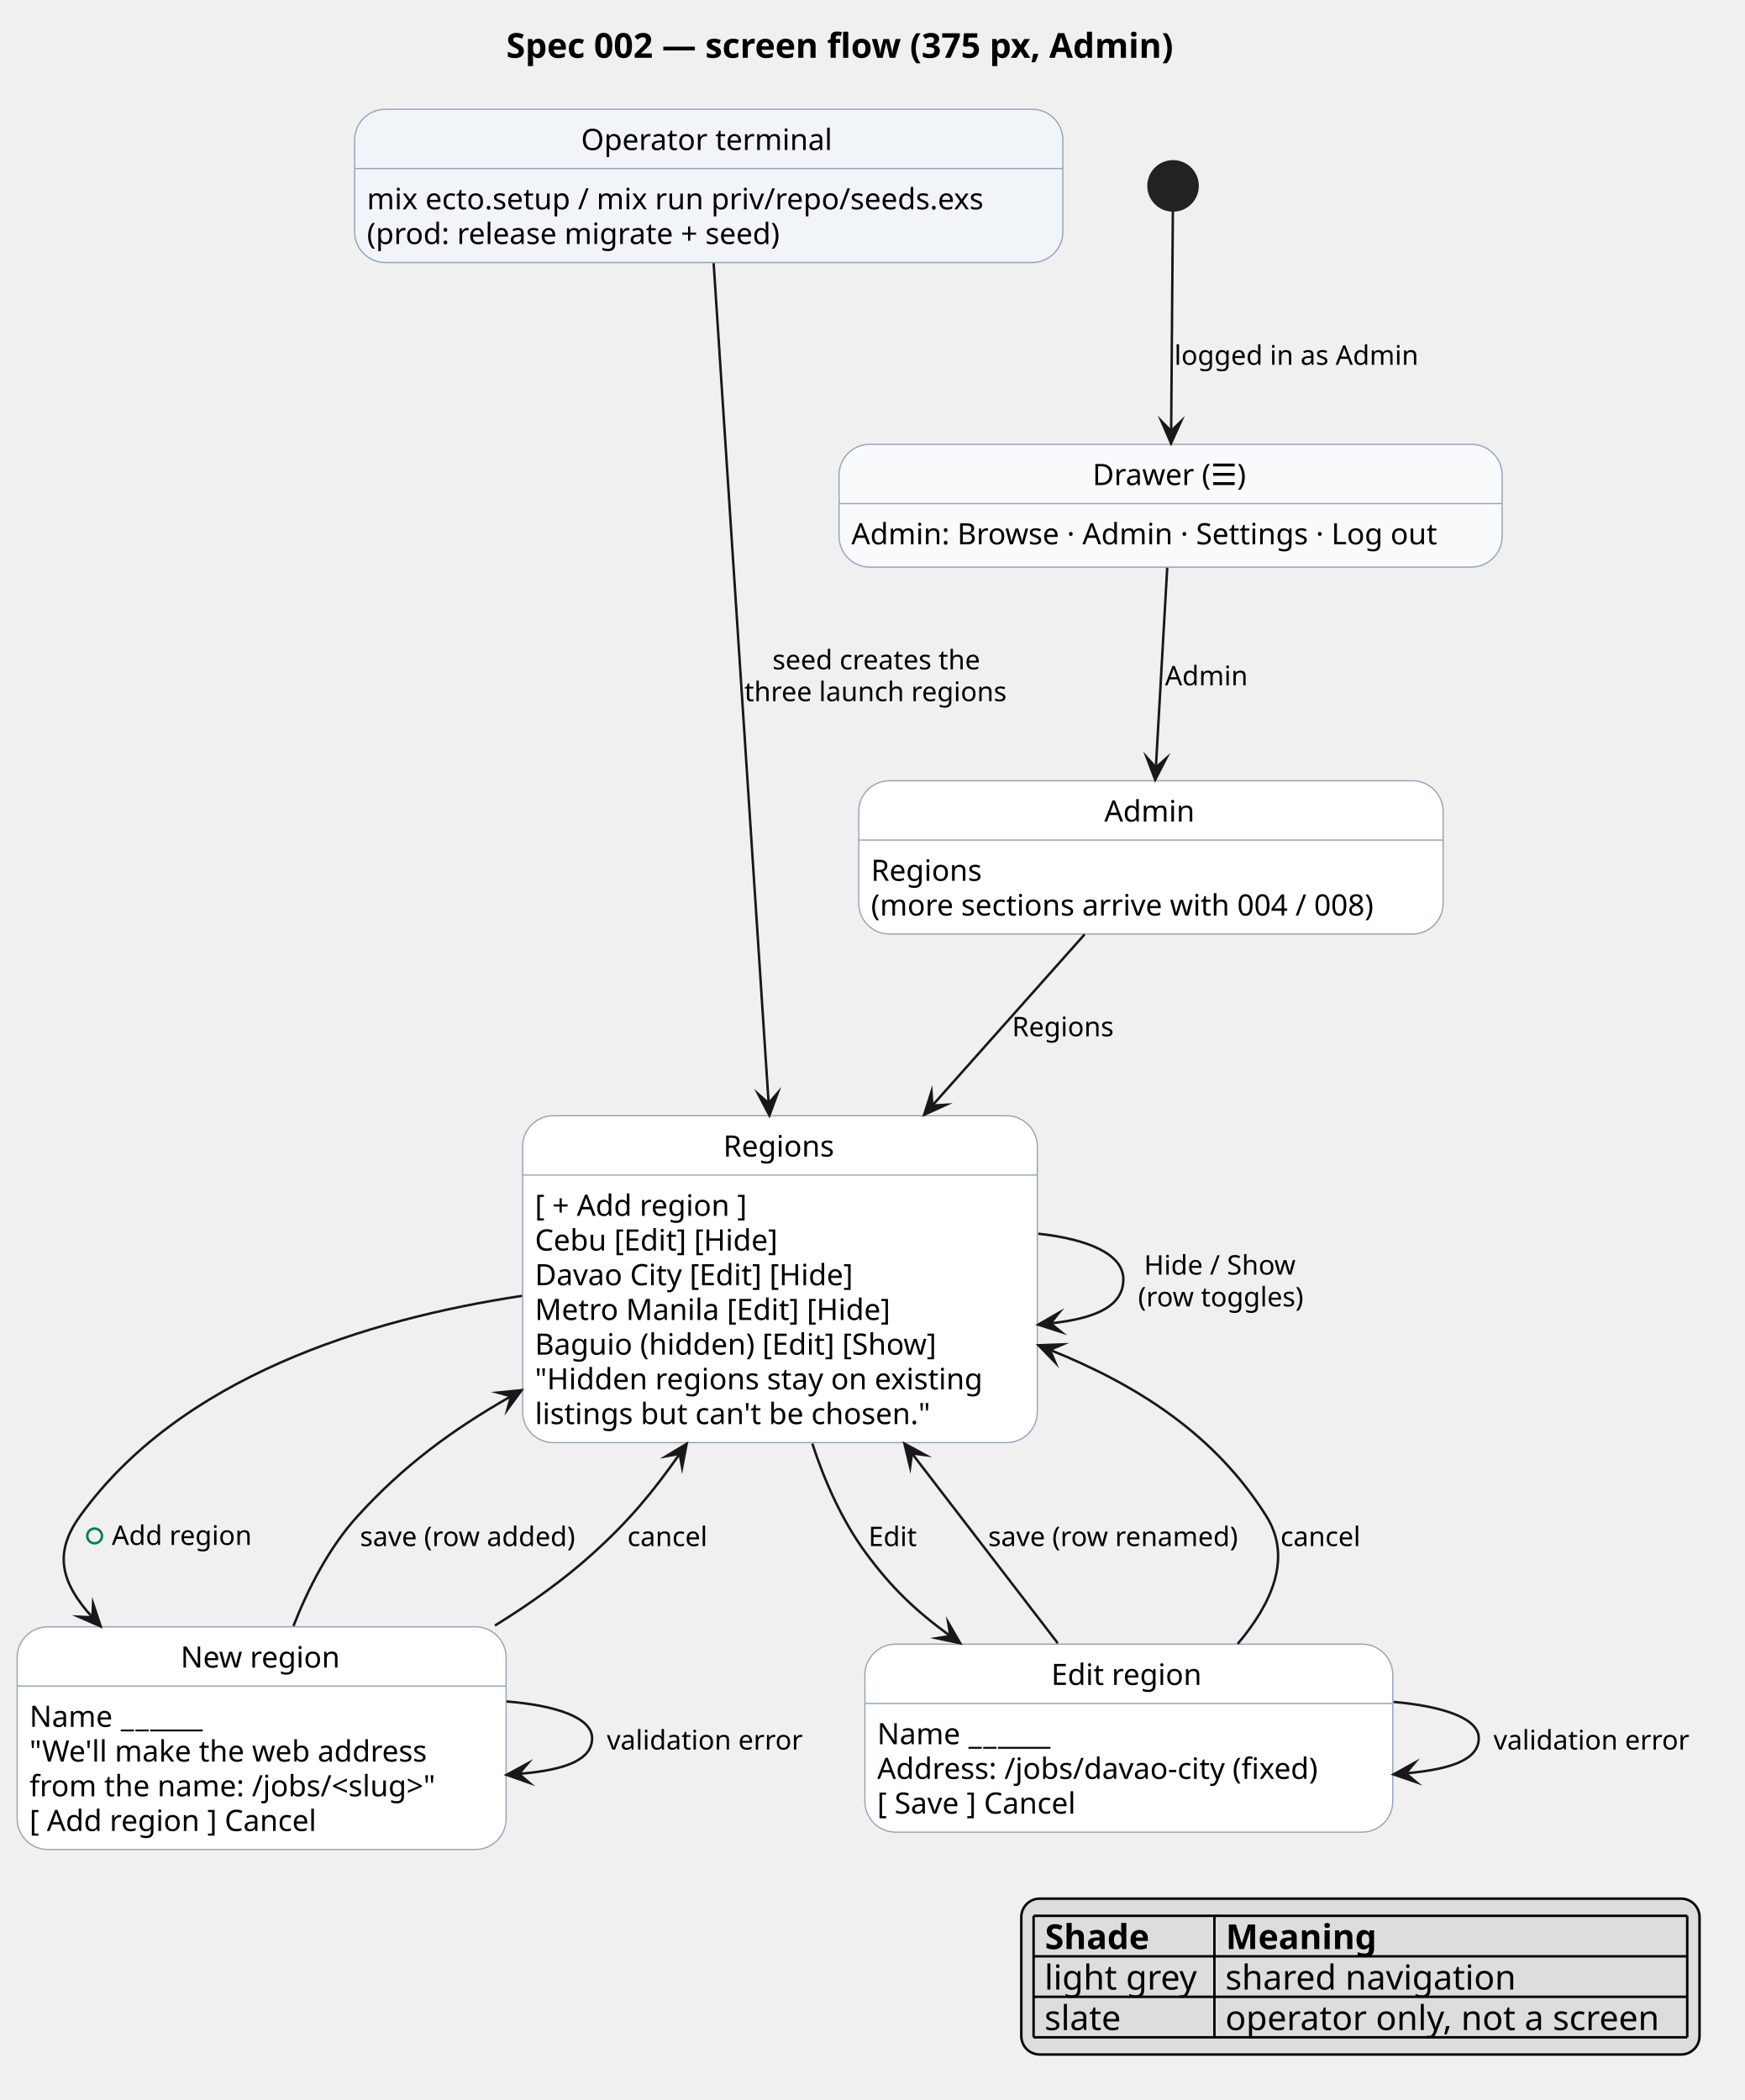
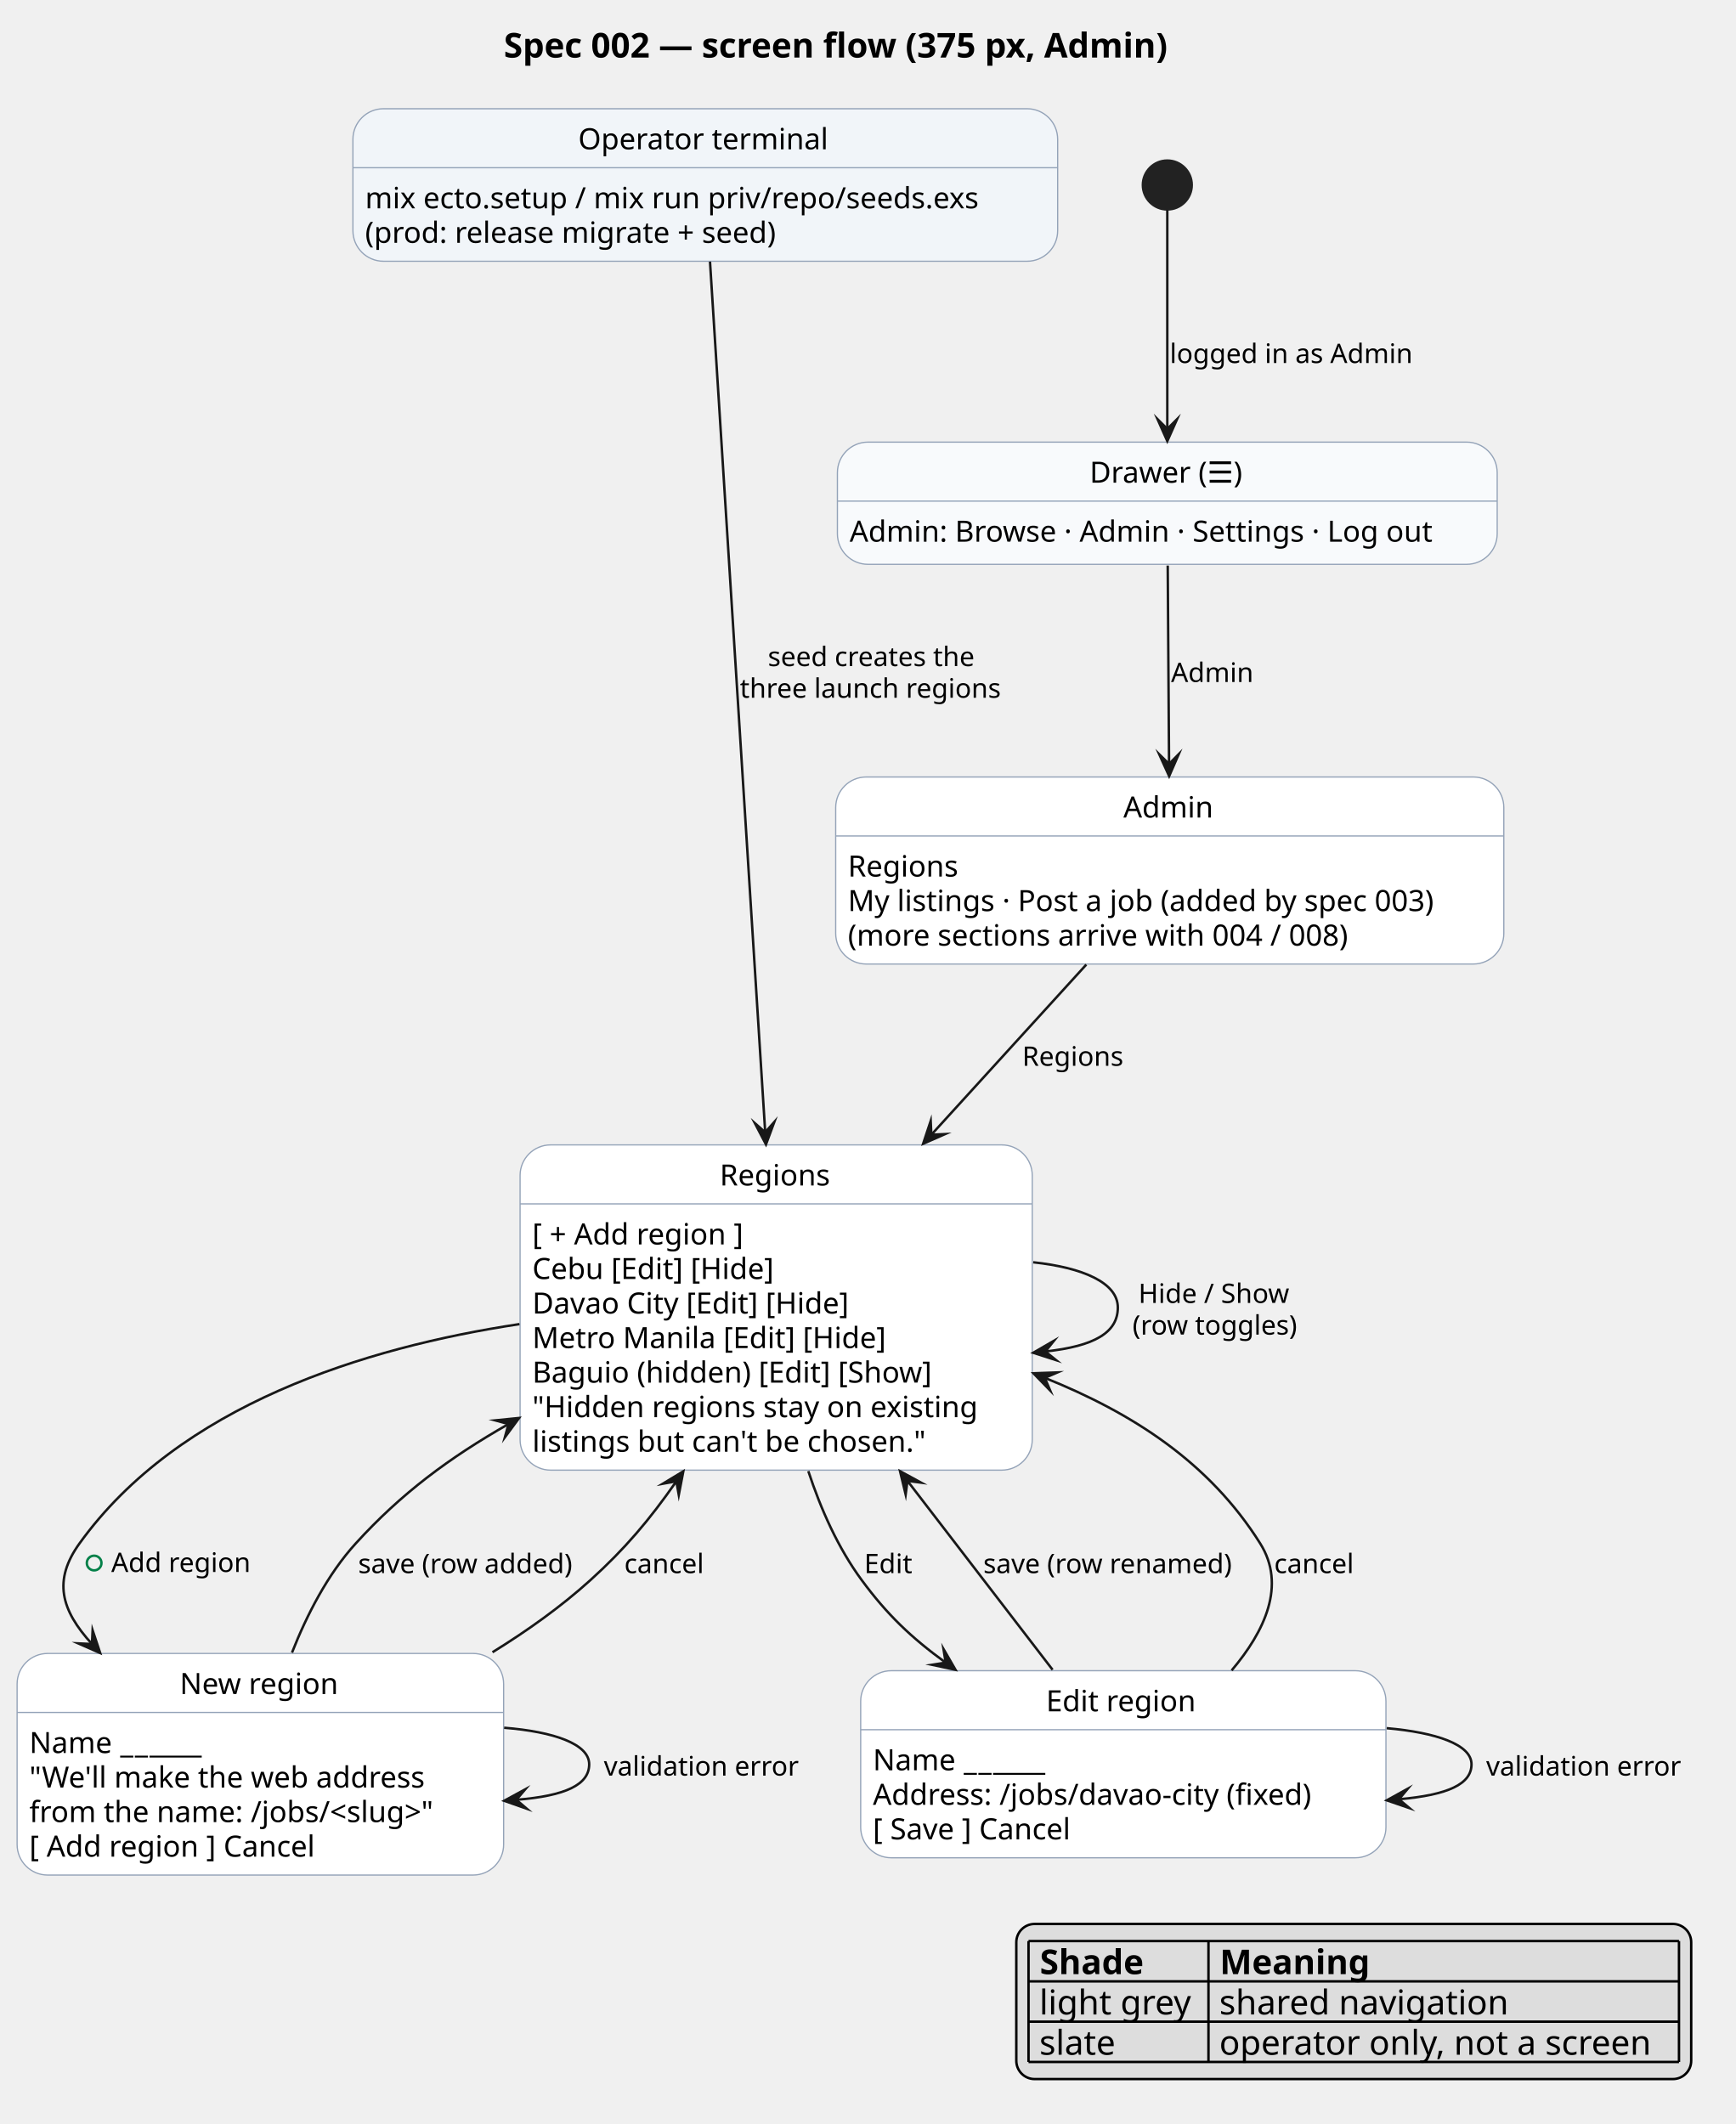
- <svg xmlns="http://www.w3.org/2000/svg" version="1.1" data-diagram-type="STATE" style="width:710px;height:855px;background:#FFFFFF;" width="710px" height="855px" viewBox="0 0 710 855" zoomAndPan="magnify" preserveAspectRatio="none" contentStyleType="text/css">
+ <svg xmlns="http://www.w3.org/2000/svg" version="1.1" data-diagram-type="STATE" style="width:710px;height:869px;background:#FFFFFF;" width="710px" height="869px" viewBox="0 0 710 869" zoomAndPan="magnify" preserveAspectRatio="none" contentStyleType="text/css">
  <defs />
  <g font-family="sans-serif" lengthAdjust="spacing">
    <g class="title" data-source-line="14">
      <text x="206.09" y="23.535" fill="#000" font-size="14" textLength="291.642" font-weight="700">Spec 002 — screen flow (375 px, Admin)</text>
    </g>
    <g class="entity" data-qualified-name="Drawer" id="ent0001" data-source-line="16">
-       <rect x="341.56" y="180.888" width="269.896" height="50" fill="#F8FAFC" style="stroke:#94A3B8;stroke-width:0.5;" rx="12.5" ry="12.5" />
-       <line x1="341.56" y1="205.021" x2="611.456" y2="205.021" style="stroke:#94A3B8;stroke-width:0.5;" />
-       <text x="444.748" y="197.49" fill="#000" font-size="12" textLength="63.521">Drawer (☰)</text>
-       <text x="346.56" y="221.623" fill="#000" font-size="12" textLength="249.896">Admin: Browse · Admin · Settings · Log out</text>
+       <rect x="342.56" y="180.888" width="269.896" height="50" fill="#F8FAFC" style="stroke:#94A3B8;stroke-width:0.5;" rx="12.5" ry="12.5" />
+       <line x1="342.56" y1="205.021" x2="612.456" y2="205.021" style="stroke:#94A3B8;stroke-width:0.5;" />
+       <text x="445.748" y="197.49" fill="#000" font-size="12" textLength="63.521">Drawer (☰)</text>
+       <text x="347.56" y="221.623" fill="#000" font-size="12" textLength="249.896">Admin: Browse · Admin · Settings · Log out</text>
    </g>
    <g class="entity" data-qualified-name="Admin" id="ent0002" data-source-line="19">
-       <rect x="349.57" y="317.888" width="237.881" height="62.398" fill="#FFF" style="stroke:#94A3B8;stroke-width:0.5;" rx="12.5" ry="12.5" />
-       <line x1="349.57" y1="342.021" x2="587.451" y2="342.021" style="stroke:#94A3B8;stroke-width:0.5;" />
-       <text x="449.535" y="334.49" fill="#000" font-size="12" textLength="37.951">Admin</text>
-       <text x="354.57" y="358.623" fill="#000" font-size="12" textLength="46.16">Regions</text>
-       <text x="354.57" y="372.755" fill="#000" font-size="12" textLength="217.881">(more sections arrive with 004 / 008)</text>
+       <rect x="341.86" y="317.888" width="273.307" height="76.531" fill="#FFF" style="stroke:#94A3B8;stroke-width:0.5;" rx="12.5" ry="12.5" />
+       <line x1="341.86" y1="342.021" x2="615.167" y2="342.021" style="stroke:#94A3B8;stroke-width:0.5;" />
+       <text x="459.538" y="334.49" fill="#000" font-size="12" textLength="37.951">Admin</text>
+       <text x="346.86" y="358.623" fill="#000" font-size="12" textLength="46.16">Regions</text>
+       <text x="346.86" y="372.755" fill="#000" font-size="12" textLength="253.307">My listings · Post a job (added by spec 003)</text>
+       <text x="346.86" y="386.888" fill="#000" font-size="12" textLength="217.881">(more sections arrive with 004 / 008)</text>
    </g>
-     <g class="entity" data-qualified-name="Regions" id="ent0003" data-source-line="23">
-       <rect x="212.75" y="454.278" width="209.516" height="133.063" fill="#FFF" style="stroke:#94A3B8;stroke-width:0.5;" rx="12.5" ry="12.5" />
-       <line x1="212.75" y1="478.411" x2="422.266" y2="478.411" style="stroke:#94A3B8;stroke-width:0.5;" />
-       <text x="294.428" y="470.88" fill="#000" font-size="12" textLength="46.16">Regions</text>
-       <text x="217.75" y="495.013" fill="#000" font-size="12" textLength="93.281">[ + Add region ]</text>
-       <text x="217.75" y="509.145" fill="#000" font-size="12" textLength="151.09">Cebu              [Edit] [Hide]</text>
-       <text x="217.75" y="523.278" fill="#000" font-size="12" textLength="160.471">Davao City        [Edit] [Hide]</text>
-       <text x="217.75" y="537.411" fill="#000" font-size="12" textLength="166.289">Metro Manila      [Edit] [Hide]</text>
-       <text x="217.75" y="551.544" fill="#000" font-size="12" textLength="174.393">Baguio  (hidden)  [Edit] [Show]</text>
-       <text x="217.75" y="565.677" fill="#000" font-size="12" textLength="189.516">"Hidden regions stay on existing</text>
-       <text x="217.75" y="579.81" fill="#000" font-size="12" textLength="167.924">listings but can't be chosen."</text>
+     <g class="entity" data-qualified-name="Regions" id="ent0003" data-source-line="24">
+       <rect x="212.75" y="468.418" width="209.516" height="133.063" fill="#FFF" style="stroke:#94A3B8;stroke-width:0.5;" rx="12.5" ry="12.5" />
+       <line x1="212.75" y1="492.551" x2="422.266" y2="492.551" style="stroke:#94A3B8;stroke-width:0.5;" />
+       <text x="294.428" y="485.02" fill="#000" font-size="12" textLength="46.16">Regions</text>
+       <text x="217.75" y="509.153" fill="#000" font-size="12" textLength="93.281">[ + Add region ]</text>
+       <text x="217.75" y="523.285" fill="#000" font-size="12" textLength="151.09">Cebu              [Edit] [Hide]</text>
+       <text x="217.75" y="537.418" fill="#000" font-size="12" textLength="160.471">Davao City        [Edit] [Hide]</text>
+       <text x="217.75" y="551.551" fill="#000" font-size="12" textLength="166.289">Metro Manila      [Edit] [Hide]</text>
+       <text x="217.75" y="565.684" fill="#000" font-size="12" textLength="174.393">Baguio  (hidden)  [Edit] [Show]</text>
+       <text x="217.75" y="579.817" fill="#000" font-size="12" textLength="189.516">"Hidden regions stay on existing</text>
+       <text x="217.75" y="593.95" fill="#000" font-size="12" textLength="167.924">listings but can't be chosen."</text>
    </g>
-     <g class="entity" data-qualified-name="New" id="ent0004" data-source-line="31">
-       <rect x="7" y="662.348" width="199.021" height="90.664" fill="#FFF" style="stroke:#94A3B8;stroke-width:0.5;" rx="12.5" ry="12.5" />
-       <line x1="7" y1="686.481" x2="206.021" y2="686.481" style="stroke:#94A3B8;stroke-width:0.5;" />
-       <text x="73.531" y="678.95" fill="#000" font-size="12" textLength="65.959">New region</text>
-       <text x="12" y="703.083" fill="#000" font-size="12" textLength="33.381">Name</text>
-       <text x="49.178" y="703.083" fill="#000" font-size="12" text-decoration="underline">_</text>
-       <text x="55.178" y="703.083" fill="#000" font-size="12" text-decoration="underline">_</text>
-       <text x="61.178" y="703.083" fill="#000" font-size="12" textLength="24">____</text>
-       <text x="12" y="717.215" fill="#000" font-size="12" textLength="165.504">"We'll make the web address</text>
-       <text x="12" y="731.348" fill="#000" font-size="12" textLength="179.021">from the name: /jobs/&lt;slug&gt;"</text>
-       <text x="12" y="745.481" fill="#000" font-size="12" textLength="130.014">[ Add region ]   Cancel</text>
+     <g class="entity" data-qualified-name="New" id="ent0004" data-source-line="32">
+       <rect x="7" y="676.488" width="199.021" height="90.664" fill="#FFF" style="stroke:#94A3B8;stroke-width:0.5;" rx="12.5" ry="12.5" />
+       <line x1="7" y1="700.621" x2="206.021" y2="700.621" style="stroke:#94A3B8;stroke-width:0.5;" />
+       <text x="73.531" y="693.09" fill="#000" font-size="12" textLength="65.959">New region</text>
+       <text x="12" y="717.223" fill="#000" font-size="12" textLength="33.381">Name</text>
+       <text x="49.178" y="717.223" fill="#000" font-size="12" text-decoration="underline">_</text>
+       <text x="55.178" y="717.223" fill="#000" font-size="12" text-decoration="underline">_</text>
+       <text x="61.178" y="717.223" fill="#000" font-size="12" textLength="24">____</text>
+       <text x="12" y="731.355" fill="#000" font-size="12" textLength="165.504">"We'll make the web address</text>
+       <text x="12" y="745.488" fill="#000" font-size="12" textLength="179.021">from the name: /jobs/&lt;slug&gt;"</text>
+       <text x="12" y="759.621" fill="#000" font-size="12" textLength="130.014">[ Add region ]   Cancel</text>
    </g>
-     <g class="entity" data-qualified-name="Edit" id="ent0005" data-source-line="36">
-       <rect x="352.08" y="669.408" width="214.871" height="76.531" fill="#FFF" style="stroke:#94A3B8;stroke-width:0.5;" rx="12.5" ry="12.5" />
-       <line x1="352.08" y1="693.541" x2="566.951" y2="693.541" style="stroke:#94A3B8;stroke-width:0.5;" />
-       <text x="427.928" y="686.01" fill="#000" font-size="12" textLength="63.176">Edit region</text>
-       <text x="357.08" y="710.143" fill="#000" font-size="12" textLength="33.381">Name</text>
-       <text x="394.258" y="710.143" fill="#000" font-size="12" text-decoration="underline">_</text>
-       <text x="400.258" y="710.143" fill="#000" font-size="12" text-decoration="underline">_</text>
-       <text x="406.258" y="710.143" fill="#000" font-size="12" textLength="24">____</text>
-       <text x="357.08" y="724.275" fill="#000" font-size="12" textLength="194.871">Address: /jobs/davao-city (fixed)</text>
-       <text x="357.08" y="738.408" fill="#000" font-size="12" textLength="91.453">[ Save ]   Cancel</text>
+     <g class="entity" data-qualified-name="Edit" id="ent0005" data-source-line="37">
+       <rect x="352.08" y="683.548" width="214.871" height="76.531" fill="#FFF" style="stroke:#94A3B8;stroke-width:0.5;" rx="12.5" ry="12.5" />
+       <line x1="352.08" y1="707.681" x2="566.951" y2="707.681" style="stroke:#94A3B8;stroke-width:0.5;" />
+       <text x="427.928" y="700.15" fill="#000" font-size="12" textLength="63.176">Edit region</text>
+       <text x="357.08" y="724.283" fill="#000" font-size="12" textLength="33.381">Name</text>
+       <text x="394.258" y="724.283" fill="#000" font-size="12" text-decoration="underline">_</text>
+       <text x="400.258" y="724.283" fill="#000" font-size="12" text-decoration="underline">_</text>
+       <text x="406.258" y="724.283" fill="#000" font-size="12" textLength="24">____</text>
+       <text x="357.08" y="738.415" fill="#000" font-size="12" textLength="194.871">Address: /jobs/davao-city (fixed)</text>
+       <text x="357.08" y="752.548" fill="#000" font-size="12" textLength="91.453">[ Save ]   Cancel</text>
    </g>
-     <g class="entity" data-qualified-name="Terminal" id="ent0006" data-source-line="41">
+     <g class="entity" data-qualified-name="Terminal" id="ent0006" data-source-line="42">
      <rect x="144.37" y="44.488" width="288.289" height="62.398" fill="#F1F5F9" style="stroke:#94A3B8;stroke-width:0.5;" rx="12.5" ry="12.5" />
      <line x1="144.37" y1="68.621" x2="432.659" y2="68.621" style="stroke:#94A3B8;stroke-width:0.5;" />
      <text x="236.533" y="61.09" fill="#000" font-size="12" textLength="103.963">Operator terminal</text>
      <text x="149.37" y="85.223" fill="#000" font-size="12" textLength="268.289">mix ecto.setup / mix run priv/repo/seeds.exs</text>
      <text x="149.37" y="99.355" fill="#000" font-size="12" textLength="176.801">(prod: release migrate + seed)</text>
    </g>
-     <g class="start_entity" data-qualified-name=".start." id="ent0007" data-source-line="45">
+     <g class="start_entity" data-qualified-name=".start." id="ent0007" data-source-line="46">
      <ellipse cx="477.51" cy="75.688" rx="10" ry="10" fill="#222" style="stroke:#222;stroke-width:1;" />
    </g>
-     <g class="link" data-entity-1="ent0007" data-entity-2="ent0001" id="lnk8" data-source-line="45" data-link-type="dependency">
-       <path d="M477.44,85.908 C477.29,105.478 476.97,146.758 476.74,175.488" style="stroke:#181818;stroke-width:1;" fill="none" id="*start*-to-Drawer" />
-       <polygon points="476.7,180.488,480.772,171.521,476.74,175.488,472.772,171.457,476.7,180.488" fill="#181818" style="stroke:#181818;stroke-width:1;stroke-linejoin:miter;stroke-miterlimit:10;" />
-       <text x="478.04" y="148.523" fill="#000" font-size="11" textLength="103.625">logged in as Admin</text>
+     <g class="link" data-entity-1="ent0007" data-entity-2="ent0001" id="lnk8" data-source-line="46" data-link-type="dependency">
+       <path d="M477.51,85.908 C477.51,105.488 477.51,146.768 477.51,175.488" style="stroke:#181818;stroke-width:1;" fill="none" id="*start*-to-Drawer" />
+       <polygon points="477.51,180.488,481.51,171.488,477.51,175.488,473.51,171.488,477.51,180.488" fill="#181818" style="stroke:#181818;stroke-width:1;stroke-linejoin:miter;stroke-miterlimit:10;" />
+       <text x="478.51" y="148.523" fill="#000" font-size="11" textLength="103.625">logged in as Admin</text>
    </g>
-     <g class="link" data-entity-1="ent0001" data-entity-2="ent0002" id="lnk9" data-source-line="46" data-link-type="dependency">
-       <path d="M475.14,231.158 C473.78,255.048 471.994,286.616 470.524,312.486" style="stroke:#181818;stroke-width:1;" fill="none" id="Drawer-to-Admin" />
-       <polygon points="470.24,317.478,474.744,308.72,470.524,312.486,466.757,308.266,470.24,317.478" fill="#181818" style="stroke:#181818;stroke-width:1;stroke-linejoin:miter;stroke-miterlimit:10;" />
-       <text x="474.23" y="279.023" fill="#000" font-size="11" textLength="34.789">Admin</text>
+     <g class="link" data-entity-1="ent0001" data-entity-2="ent0002" id="lnk9" data-source-line="47" data-link-type="dependency">
+       <path d="M477.68,231.378 C477.83,254.818 478.035,285.508 478.225,312.558" style="stroke:#181818;stroke-width:1;" fill="none" id="Drawer-to-Admin" />
+       <polygon points="478.26,317.558,482.197,308.53,478.225,312.558,474.197,308.587,478.26,317.558" fill="#181818" style="stroke:#181818;stroke-width:1;stroke-linejoin:miter;stroke-miterlimit:10;" />
+       <text x="479.04" y="279.023" fill="#000" font-size="11" textLength="34.789">Admin</text>
    </g>
-     <g class="link" data-entity-1="ent0002" data-entity-2="ent0003" id="lnk10" data-source-line="47" data-link-type="dependency">
-       <path d="M441.51,380.428 C423.36,400.828 402.043,424.792 379.513,450.122" style="stroke:#181818;stroke-width:1;" fill="none" id="Admin-to-Regions" />
-       <polygon points="376.19,453.858,385.16,449.792,379.513,450.122,379.183,444.475,376.19,453.858" fill="#181818" style="stroke:#181818;stroke-width:1;stroke-linejoin:miter;stroke-miterlimit:10;" />
-       <text x="411.98" y="421.913" fill="#000" font-size="11" textLength="42.313">Regions</text>
+     <g class="link" data-entity-1="ent0002" data-entity-2="ent0003" id="lnk10" data-source-line="48" data-link-type="dependency">
+       <path d="M444.37,394.648 C424.98,415.938 403.527,439.502 380.987,464.252" style="stroke:#181818;stroke-width:1;" fill="none" id="Admin-to-Regions" />
+       <polygon points="377.62,467.948,386.637,463.987,380.987,464.252,380.723,458.601,377.62,467.948" fill="#181818" style="stroke:#181818;stroke-width:1;stroke-linejoin:miter;stroke-miterlimit:10;" />
+       <text x="418.17" y="436.053" fill="#000" font-size="11" textLength="42.313">Regions</text>
    </g>
-     <g class="link" data-entity-1="ent0003" data-entity-2="ent0004" id="lnk11" data-source-line="48" data-link-type="dependency">
-       <path d="M212.49,527.598 C149.24,537.158 73.27,560.688 32.51,617.348 C21.69,632.388 24.832,644.453 37.622,658.483" style="stroke:#181818;stroke-width:1;" fill="none" id="Regions-to-New" />
-       <polygon points="40.99,662.178,37.883,652.832,37.622,658.483,31.971,658.222,40.99,662.178" fill="#181818" style="stroke:#181818;stroke-width:1;stroke-linejoin:miter;stroke-miterlimit:10;" />
+     <g class="link" data-entity-1="ent0003" data-entity-2="ent0004" id="lnk11" data-source-line="49" data-link-type="dependency">
+       <path d="M212.49,541.738 C149.24,551.298 73.27,574.828 32.51,631.488 C21.69,646.528 24.832,658.593 37.622,672.623" style="stroke:#181818;stroke-width:1;" fill="none" id="Regions-to-New" />
+       <polygon points="40.99,676.318,37.883,666.972,37.622,672.623,31.971,672.362,40.99,676.318" fill="#181818" style="stroke:#181818;stroke-width:1;stroke-linejoin:miter;stroke-miterlimit:10;" />
      <g data-visibility-modifier="PUBLIC_METHOD">
-         <ellipse cx="38.51" cy="625.348" rx="3" ry="3" fill="none" style="stroke:#038048;stroke-width:1;" />
+         <ellipse cx="38.51" cy="639.488" rx="3" ry="3" fill="none" style="stroke:#038048;stroke-width:1;" />
      </g>
-       <text x="45.51" y="629.006" fill="#000" font-size="11" textLength="59.168">Add region</text>
+       <text x="45.51" y="643.146" fill="#000" font-size="11" textLength="59.168">Add region</text>
    </g>
-     <g class="link" data-entity-1="ent0004" data-entity-2="ent0003" id="lnk12" data-source-line="49" data-link-type="dependency">
-       <path d="M119.45,661.998 C125.52,646.568 134.01,629.988 145.51,617.348 C164.12,596.868 183.826,582.265 208.016,568.475" style="stroke:#181818;stroke-width:1;" fill="none" id="New-to-Regions" />
-       <polygon points="212.36,565.998,202.56,566.981,208.016,568.475,206.522,573.931,212.36,565.998" fill="#181818" style="stroke:#181818;stroke-width:1;stroke-linejoin:miter;stroke-miterlimit:10;" />
-       <text x="146.51" y="629.483" fill="#000" font-size="11" textLength="90.326">save (row added)</text>
+     <g class="link" data-entity-1="ent0004" data-entity-2="ent0003" id="lnk12" data-source-line="50" data-link-type="dependency">
+       <path d="M119.45,676.138 C125.52,660.708 134.01,644.128 145.51,631.488 C164.12,611.008 183.826,596.405 208.016,582.615" style="stroke:#181818;stroke-width:1;" fill="none" id="New-to-Regions" />
+       <polygon points="212.36,580.138,202.56,581.121,208.016,582.615,206.522,588.071,212.36,580.138" fill="#181818" style="stroke:#181818;stroke-width:1;stroke-linejoin:miter;stroke-miterlimit:10;" />
+       <text x="146.51" y="643.623" fill="#000" font-size="11" textLength="90.326">save (row added)</text>
    </g>
-     <g class="link" data-entity-1="ent0004" data-entity-2="ent0003" id="lnk14" data-source-line="51" data-link-type="dependency">
-       <path d="M201.46,661.848 C215.65,653.088 229.51,643.208 241.51,632.348 C255.67,619.528 265.692,607.681 276.672,591.921" style="stroke:#181818;stroke-width:1;" fill="none" id="New-to-Regions-1" />
-       <polygon points="279.53,587.818,271.103,592.916,276.672,591.921,277.667,597.489,279.53,587.818" fill="#181818" style="stroke:#181818;stroke-width:1;stroke-linejoin:miter;stroke-miterlimit:10;" />
-       <text x="255.38" y="629.483" fill="#000" font-size="11" textLength="33.478">cancel</text>
+     <g class="link" data-entity-1="ent0004" data-entity-2="ent0003" id="lnk14" data-source-line="52" data-link-type="dependency">
+       <path d="M201.46,675.988 C215.65,667.228 229.51,657.348 241.51,646.488 C255.67,633.668 265.692,621.821 276.672,606.061" style="stroke:#181818;stroke-width:1;" fill="none" id="New-to-Regions-1" />
+       <polygon points="279.53,601.958,271.103,607.056,276.672,606.061,277.667,611.629,279.53,601.958" fill="#181818" style="stroke:#181818;stroke-width:1;stroke-linejoin:miter;stroke-miterlimit:10;" />
+       <text x="255.38" y="643.623" fill="#000" font-size="11" textLength="33.478">cancel</text>
    </g>
-     <g class="link" data-entity-1="ent0004" data-entity-2="ent0004" id="lnk13" data-source-line="50" data-link-type="dependency">
-       <path d="M206.23,692.738 C226.51,694.368 241.02,699.348 241.02,707.678 C241.02,716.008 231.494,720.588 211.214,722.218" style="stroke:#181818;stroke-width:1;" fill="none" id="New-to-New" />
-       <polygon points="206.23,722.618,215.522,725.884,211.214,722.218,214.881,717.91,206.23,722.618" fill="#181818" style="stroke:#181818;stroke-width:1;stroke-linejoin:miter;stroke-miterlimit:10;" />
-       <text x="247.02" y="712.313" fill="#000" font-size="11" textLength="81.872">validation error</text>
+     <g class="link" data-entity-1="ent0004" data-entity-2="ent0004" id="lnk13" data-source-line="51" data-link-type="dependency">
+       <path d="M206.23,706.878 C226.51,708.508 241.02,713.488 241.02,721.818 C241.02,730.148 231.494,734.728 211.214,736.358" style="stroke:#181818;stroke-width:1;" fill="none" id="New-to-New" />
+       <polygon points="206.23,736.758,215.522,740.024,211.214,736.358,214.881,732.05,206.23,736.758" fill="#181818" style="stroke:#181818;stroke-width:1;stroke-linejoin:miter;stroke-miterlimit:10;" />
+       <text x="247.02" y="726.453" fill="#000" font-size="11" textLength="81.872">validation error</text>
    </g>
-     <g class="link" data-entity-1="ent0003" data-entity-2="ent0005" id="lnk15" data-source-line="52" data-link-type="dependency">
-       <path d="M330.66,587.748 C335.78,603.338 342.84,619.218 352.51,632.348 C362.84,646.368 372.597,655.737 386.837,666.097" style="stroke:#181818;stroke-width:1;" fill="none" id="Regions-to-Edit" />
-       <polygon points="390.88,669.038,385.955,660.509,386.837,666.097,381.249,666.978,390.88,669.038" fill="#181818" style="stroke:#181818;stroke-width:1;stroke-linejoin:miter;stroke-miterlimit:10;" />
-       <text x="353.51" y="629.483" fill="#000" font-size="11" textLength="20.179">Edit</text>
+     <g class="link" data-entity-1="ent0003" data-entity-2="ent0005" id="lnk15" data-source-line="53" data-link-type="dependency">
+       <path d="M330.66,601.888 C335.78,617.478 342.84,633.358 352.51,646.488 C362.84,660.508 372.597,669.877 386.837,680.237" style="stroke:#181818;stroke-width:1;" fill="none" id="Regions-to-Edit" />
+       <polygon points="390.88,683.178,385.955,674.649,386.837,680.237,381.249,681.118,390.88,683.178" fill="#181818" style="stroke:#181818;stroke-width:1;stroke-linejoin:miter;stroke-miterlimit:10;" />
+       <text x="353.51" y="643.623" fill="#000" font-size="11" textLength="20.179">Edit</text>
    </g>
-     <g class="link" data-entity-1="ent0005" data-entity-2="ent0003" id="lnk16" data-source-line="53" data-link-type="dependency">
-       <path d="M430.58,669.008 C412.65,645.668 392.166,619.003 371.216,591.733" style="stroke:#181818;stroke-width:1;" fill="none" id="Edit-to-Regions" />
-       <polygon points="368.17,587.768,370.481,597.342,371.216,591.733,376.825,592.468,368.17,587.768" fill="#181818" style="stroke:#181818;stroke-width:1;stroke-linejoin:miter;stroke-miterlimit:10;" />
-       <text x="402.23" y="629.483" fill="#000" font-size="11" textLength="104.205">save (row renamed)</text>
+     <g class="link" data-entity-1="ent0005" data-entity-2="ent0003" id="lnk16" data-source-line="54" data-link-type="dependency">
+       <path d="M430.58,683.148 C412.65,659.808 392.166,633.143 371.216,605.873" style="stroke:#181818;stroke-width:1;" fill="none" id="Edit-to-Regions" />
+       <polygon points="368.17,601.908,370.481,611.482,371.216,605.873,376.825,606.608,368.17,601.908" fill="#181818" style="stroke:#181818;stroke-width:1;stroke-linejoin:miter;stroke-miterlimit:10;" />
+       <text x="402.23" y="643.623" fill="#000" font-size="11" textLength="104.205">save (row renamed)</text>
    </g>
-     <g class="link" data-entity-1="ent0005" data-entity-2="ent0003" id="lnk18" data-source-line="55" data-link-type="dependency">
-       <path d="M503.82,669.288 C517.38,653.288 526.22,634.398 515.51,617.348 C494.61,584.048 463.109,563.943 427.389,549.583" style="stroke:#181818;stroke-width:1;" fill="none" id="Edit-to-Regions-1" />
-       <polygon points="422.75,547.718,429.608,554.787,427.389,549.583,432.592,547.364,422.75,547.718" fill="#181818" style="stroke:#181818;stroke-width:1;stroke-linejoin:miter;stroke-miterlimit:10;" />
-       <text x="521.23" y="629.483" fill="#000" font-size="11" textLength="33.478">cancel</text>
+     <g class="link" data-entity-1="ent0005" data-entity-2="ent0003" id="lnk18" data-source-line="56" data-link-type="dependency">
+       <path d="M503.82,683.428 C517.38,667.428 526.22,648.538 515.51,631.488 C494.61,598.188 463.109,578.083 427.389,563.723" style="stroke:#181818;stroke-width:1;" fill="none" id="Edit-to-Regions-1" />
+       <polygon points="422.75,561.858,429.608,568.927,427.389,563.723,432.592,561.504,422.75,561.858" fill="#181818" style="stroke:#181818;stroke-width:1;stroke-linejoin:miter;stroke-miterlimit:10;" />
+       <text x="521.23" y="643.623" fill="#000" font-size="11" textLength="33.478">cancel</text>
    </g>
-     <g class="link" data-entity-1="ent0005" data-entity-2="ent0005" id="lnk17" data-source-line="54" data-link-type="dependency">
-       <path d="M567.28,692.918 C587.6,694.708 601.95,699.628 601.95,707.678 C601.95,715.728 592.581,720.21 572.261,722" style="stroke:#181818;stroke-width:1;" fill="none" id="Edit-to-Edit" />
-       <polygon points="567.28,722.438,576.596,725.633,572.261,722,575.894,717.664,567.28,722.438" fill="#181818" style="stroke:#181818;stroke-width:1;stroke-linejoin:miter;stroke-miterlimit:10;" />
-       <text x="607.95" y="712.313" fill="#000" font-size="11" textLength="81.872">validation error</text>
+     <g class="link" data-entity-1="ent0005" data-entity-2="ent0005" id="lnk17" data-source-line="55" data-link-type="dependency">
+       <path d="M567.28,707.058 C587.6,708.848 601.95,713.768 601.95,721.818 C601.95,729.868 592.581,734.35 572.261,736.14" style="stroke:#181818;stroke-width:1;" fill="none" id="Edit-to-Edit" />
+       <polygon points="567.28,736.578,576.596,739.773,572.261,736.14,575.894,731.804,567.28,736.578" fill="#181818" style="stroke:#181818;stroke-width:1;stroke-linejoin:miter;stroke-miterlimit:10;" />
+       <text x="607.95" y="726.453" fill="#000" font-size="11" textLength="81.872">validation error</text>
    </g>
-     <g class="link" data-entity-1="ent0003" data-entity-2="ent0003" id="lnk19" data-source-line="56" data-link-type="dependency">
-       <path d="M422.65,502.298 C442.91,504.478 457.27,510.648 457.27,520.808 C457.27,530.978 447.881,536.613 427.621,538.793" style="stroke:#181818;stroke-width:1;" fill="none" id="Regions-to-Regions" />
-       <polygon points="422.65,539.328,432.026,542.342,427.621,538.793,431.17,534.388,422.65,539.328" fill="#181818" style="stroke:#181818;stroke-width:1;stroke-linejoin:miter;stroke-miterlimit:10;" />
-       <text x="465.692" y="518.943" fill="#000" font-size="11" textLength="65.028">Hide / Show</text>
-       <text x="463.27" y="531.898" fill="#000" font-size="11" textLength="69.873">(row toggles)</text>
+     <g class="link" data-entity-1="ent0003" data-entity-2="ent0003" id="lnk19" data-source-line="57" data-link-type="dependency">
+       <path d="M422.65,516.438 C442.91,518.618 457.27,524.788 457.27,534.948 C457.27,545.118 447.881,550.753 427.621,552.933" style="stroke:#181818;stroke-width:1;" fill="none" id="Regions-to-Regions" />
+       <polygon points="422.65,553.468,432.026,556.482,427.621,552.933,431.17,548.528,422.65,553.468" fill="#181818" style="stroke:#181818;stroke-width:1;stroke-linejoin:miter;stroke-miterlimit:10;" />
+       <text x="465.692" y="533.083" fill="#000" font-size="11" textLength="65.028">Hide / Show</text>
+       <text x="463.27" y="546.038" fill="#000" font-size="11" textLength="69.873">(row toggles)</text>
    </g>
-     <g class="link" data-entity-1="ent0006" data-entity-2="ent0003" id="lnk20" data-source-line="57" data-link-type="dependency">
-       <path d="M290.5,107.138 C295.16,178.318 306.524,351.879 312.884,449.159" style="stroke:#181818;stroke-width:1;" fill="none" id="Terminal-to-Regions" />
-       <polygon points="313.21,454.148,316.614,444.906,312.884,449.159,308.631,445.428,313.21,454.148" fill="#181818" style="stroke:#181818;stroke-width:1;stroke-linejoin:miter;stroke-miterlimit:10;" />
-       <text x="314.45" y="272.523" fill="#000" font-size="11" textLength="87.006">seed creates the</text>
-       <text x="303.01" y="285.478" fill="#000" font-size="11" textLength="109.887">three launch regions</text>
+     <g class="link" data-entity-1="ent0006" data-entity-2="ent0003" id="lnk20" data-source-line="58" data-link-type="dependency">
+       <path d="M290.44,107.048 C295.08,180.248 306.664,362.868 313.024,463.248" style="stroke:#181818;stroke-width:1;" fill="none" id="Terminal-to-Regions" />
+       <polygon points="313.34,468.238,316.763,459.003,313.024,463.248,308.779,459.509,313.34,468.238" fill="#181818" style="stroke:#181818;stroke-width:1;stroke-linejoin:miter;stroke-miterlimit:10;" />
+       <text x="314.11" y="272.523" fill="#000" font-size="11" textLength="87.006">seed creates the</text>
+       <text x="302.67" y="285.478" fill="#000" font-size="11" textLength="109.887">three launch regions</text>
    </g>
-     <g class="legend" data-source-line="60">
-       <rect x="415.74" y="773.012" width="276.082" height="63.465" fill="#DDD" style="stroke:#000;stroke-width:1;" rx="7.5" ry="7.5" />
-       <text x="425.354" y="793.548" fill="#000" font-size="14" textLength="42.902" font-weight="700">Shade</text>
-       <text x="498.963" y="793.548" fill="#000" font-size="14" textLength="61.318" font-weight="700">Meaning</text>
-       <text x="425.169" y="810.036" fill="#000" font-size="14" textLength="64.75">light grey</text>
-       <text x="498.779" y="810.036" fill="#000" font-size="14" textLength="121.071">shared navigation</text>
-       <text x="425.169" y="826.524" fill="#000" font-size="14" textLength="31.951">slate</text>
-       <text x="498.779" y="826.524" fill="#000" font-size="14" textLength="183.613">operator only, not a screen</text>
-       <line x1="420.74" y1="780.012" x2="686.822" y2="780.012" style="stroke:#000;stroke-width:1;" />
-       <line x1="420.74" y1="796.501" x2="686.822" y2="796.501" style="stroke:#000;stroke-width:1;" />
-       <line x1="420.74" y1="812.989" x2="686.822" y2="812.989" style="stroke:#000;stroke-width:1;" />
-       <line x1="420.74" y1="829.477" x2="686.822" y2="829.477" style="stroke:#000;stroke-width:1;" />
-       <line x1="420.74" y1="780.012" x2="420.74" y2="829.477" style="stroke:#000;stroke-width:1;" />
-       <line x1="494.349" y1="780.012" x2="494.349" y2="829.477" style="stroke:#000;stroke-width:1;" />
-       <line x1="686.822" y1="780.012" x2="686.822" y2="829.477" style="stroke:#000;stroke-width:1;" />
+     <g class="legend" data-source-line="61">
+       <rect x="415.74" y="787.152" width="276.082" height="63.465" fill="#DDD" style="stroke:#000;stroke-width:1;" rx="7.5" ry="7.5" />
+       <text x="425.354" y="807.688" fill="#000" font-size="14" textLength="42.902" font-weight="700">Shade</text>
+       <text x="498.963" y="807.688" fill="#000" font-size="14" textLength="61.318" font-weight="700">Meaning</text>
+       <text x="425.169" y="824.176" fill="#000" font-size="14" textLength="64.75">light grey</text>
+       <text x="498.779" y="824.176" fill="#000" font-size="14" textLength="121.071">shared navigation</text>
+       <text x="425.169" y="840.664" fill="#000" font-size="14" textLength="31.951">slate</text>
+       <text x="498.779" y="840.664" fill="#000" font-size="14" textLength="183.613">operator only, not a screen</text>
+       <line x1="420.74" y1="794.152" x2="686.822" y2="794.152" style="stroke:#000;stroke-width:1;" />
+       <line x1="420.74" y1="810.641" x2="686.822" y2="810.641" style="stroke:#000;stroke-width:1;" />
+       <line x1="420.74" y1="827.129" x2="686.822" y2="827.129" style="stroke:#000;stroke-width:1;" />
+       <line x1="420.74" y1="843.617" x2="686.822" y2="843.617" style="stroke:#000;stroke-width:1;" />
+       <line x1="420.74" y1="794.152" x2="420.74" y2="843.617" style="stroke:#000;stroke-width:1;" />
+       <line x1="494.349" y1="794.152" x2="494.349" y2="843.617" style="stroke:#000;stroke-width:1;" />
+       <line x1="686.822" y1="794.152" x2="686.822" y2="843.617" style="stroke:#000;stroke-width:1;" />
    </g>
  </g>
</svg>
